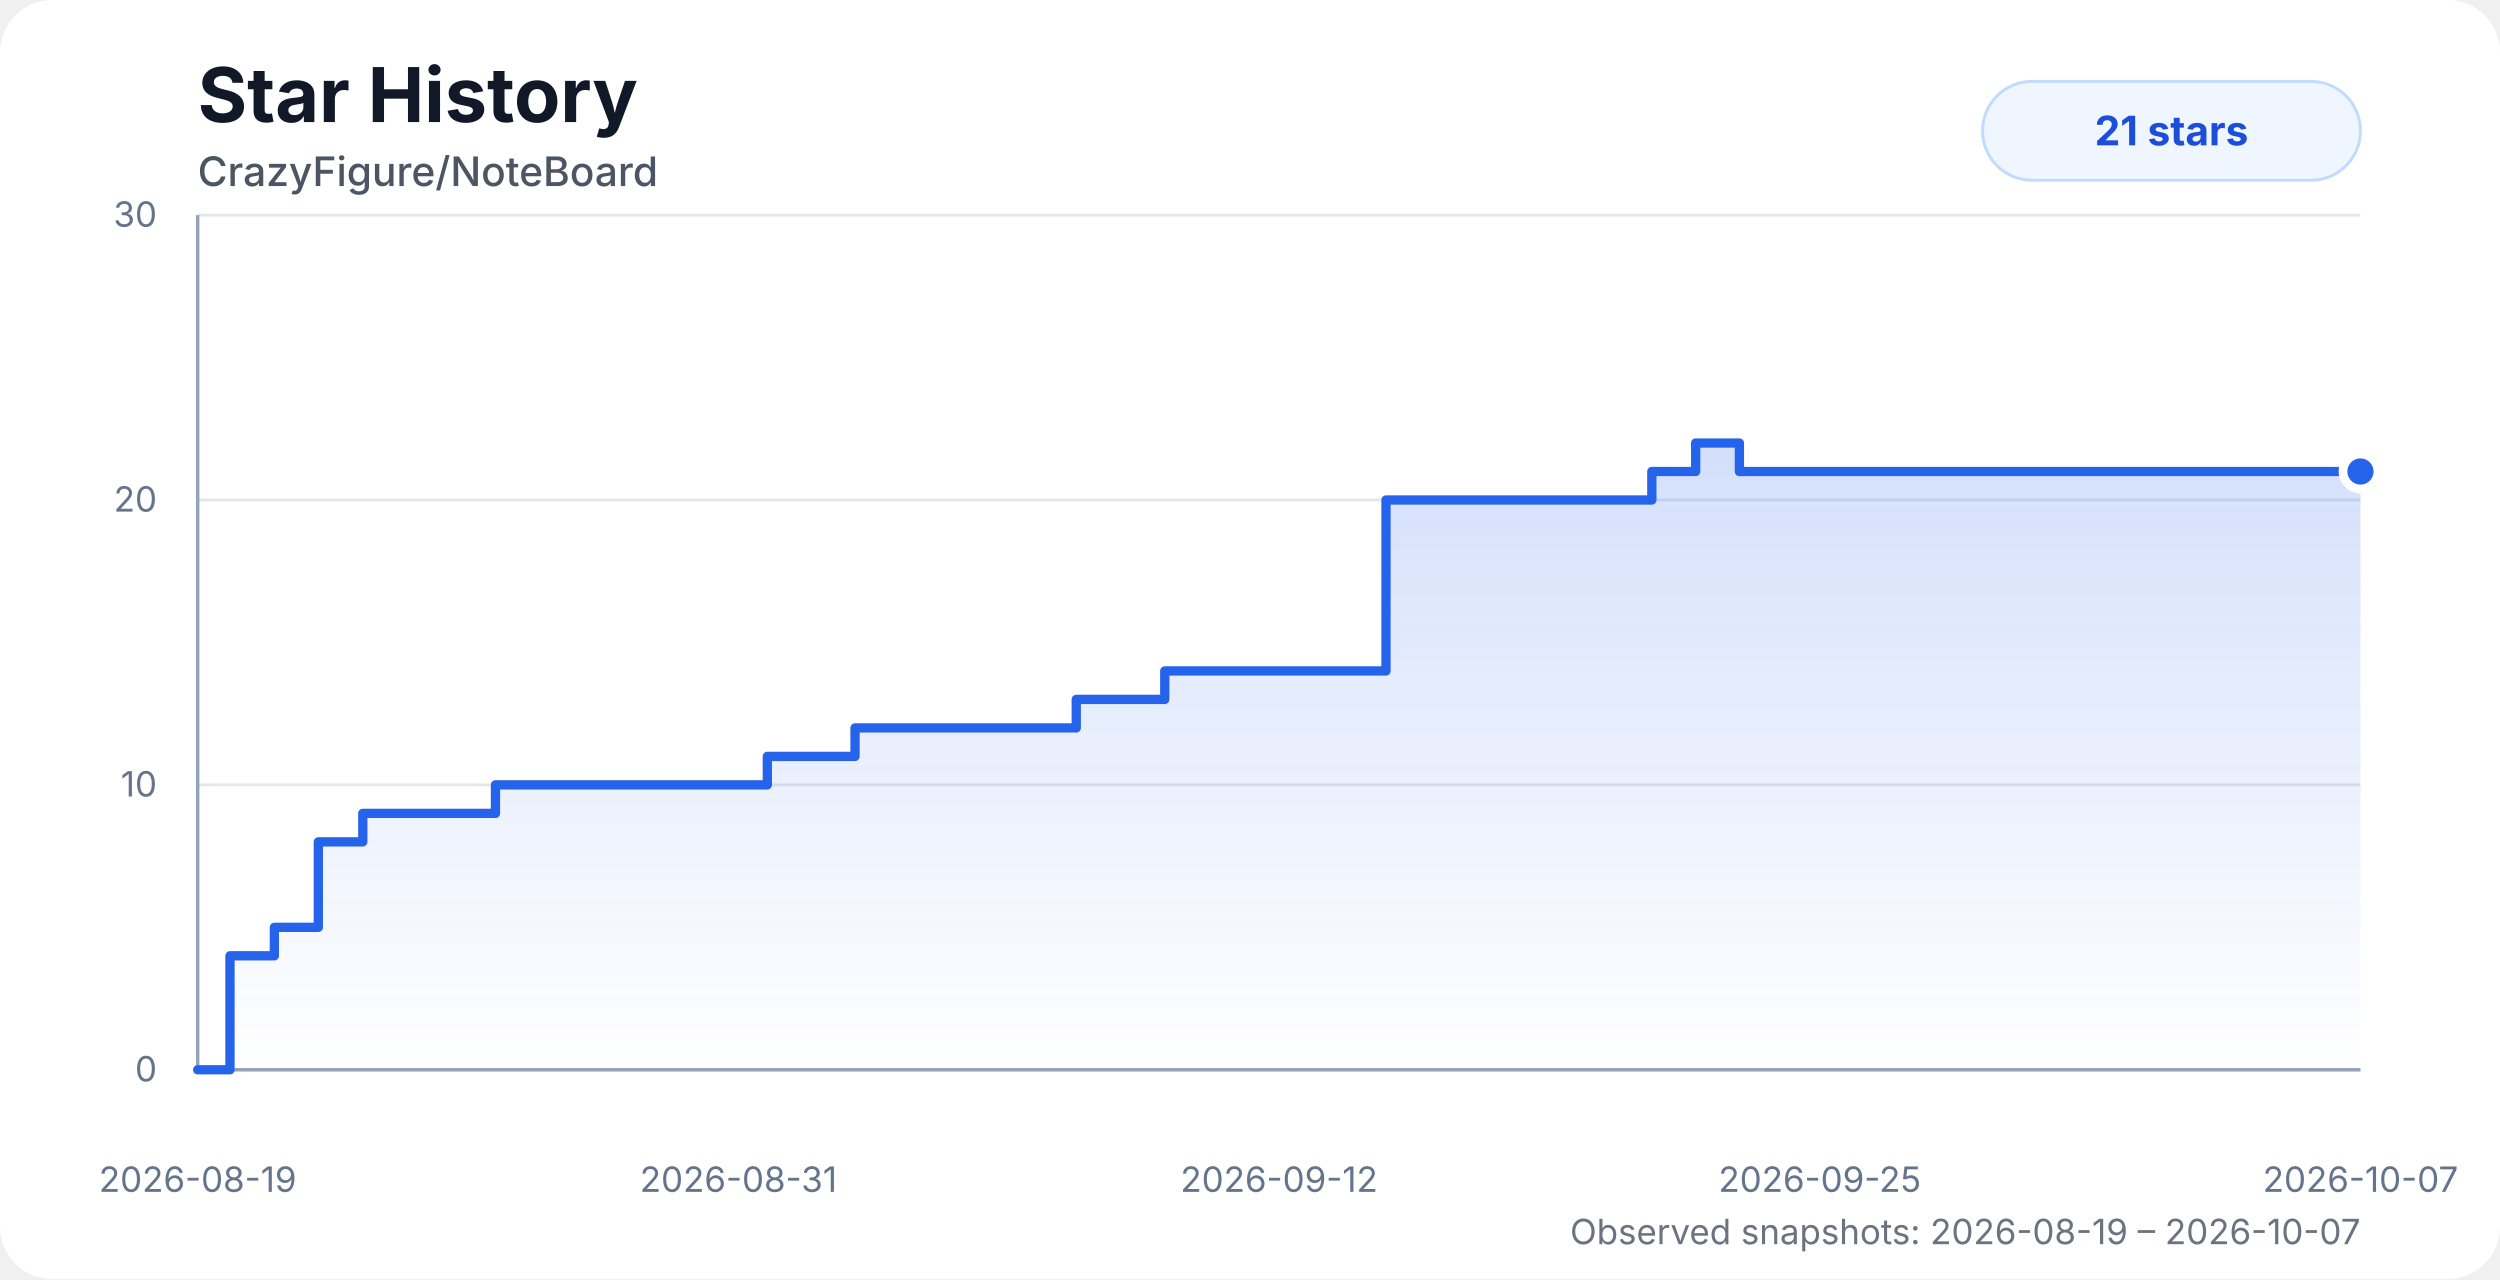
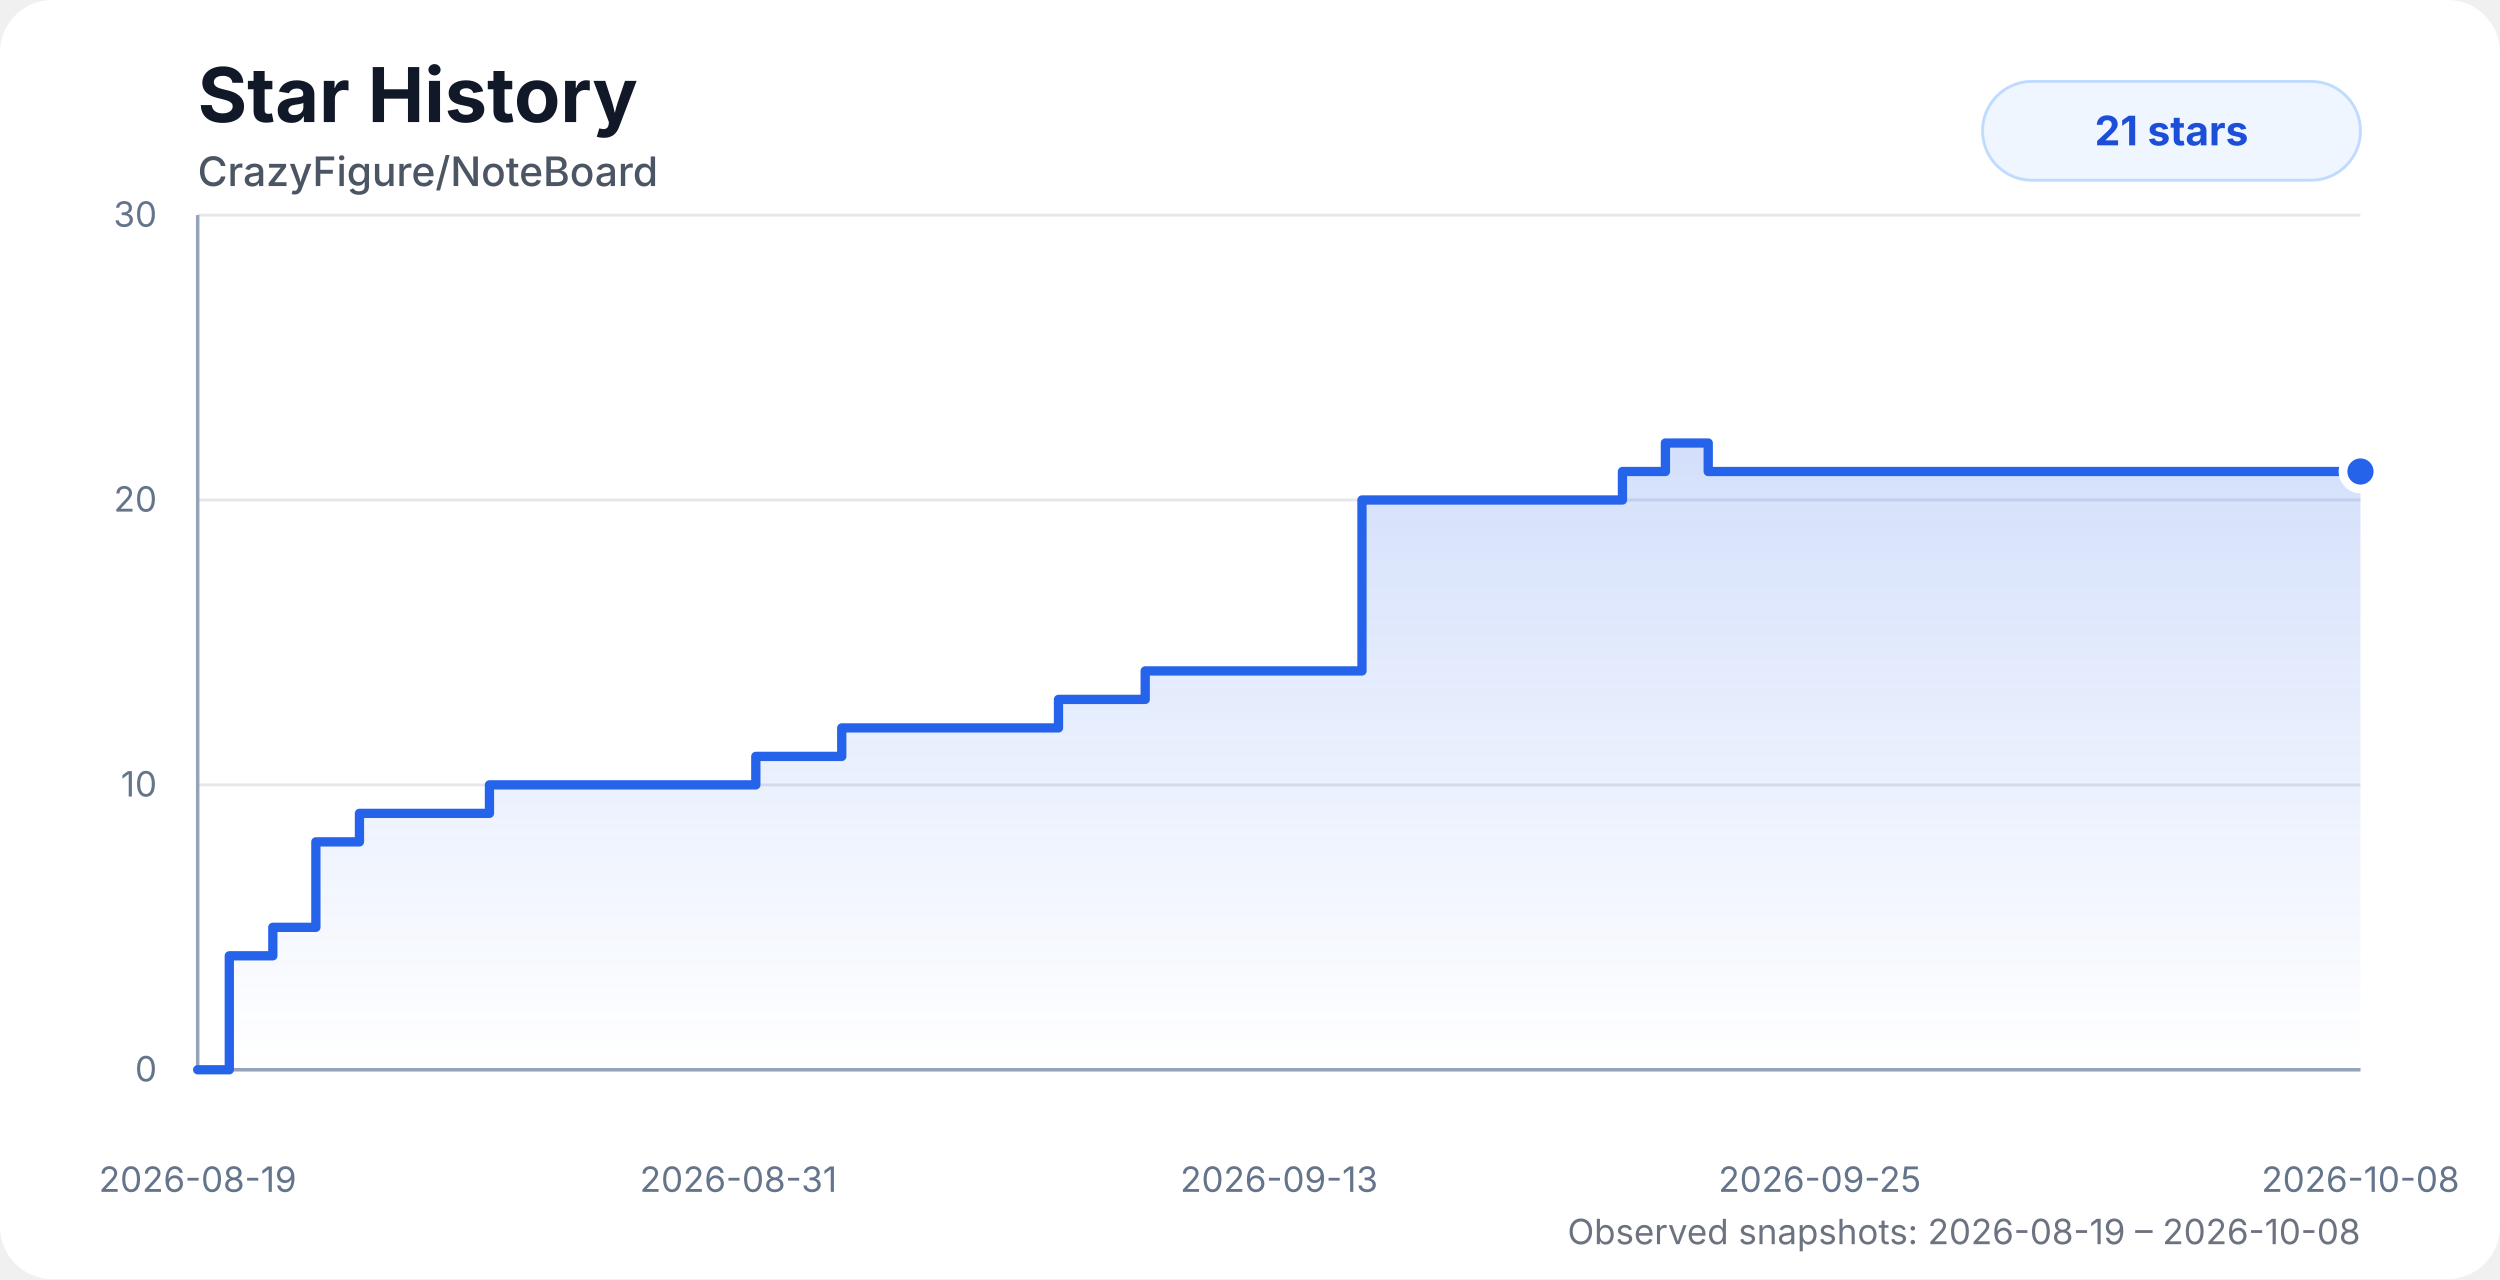
<svg xmlns="http://www.w3.org/2000/svg" width="860" height="440" viewBox="0 0 860 440" role="img" aria-labelledby="title desc">
  <style>
    .chart-bg { fill: #ffffff; }
    .title { fill: #111827; font: 700 26px system-ui, -apple-system, BlinkMacSystemFont, "Segoe UI", sans-serif; }
    .subtitle { fill: #4b5563; font: 500 14px system-ui, -apple-system, BlinkMacSystemFont, "Segoe UI", sans-serif; }
    .axis-label { fill: #64748b; font: 12px system-ui, -apple-system, BlinkMacSystemFont, "Segoe UI", sans-serif; }
    .grid { stroke: #e5e7eb; stroke-width: 1; }
    .axis { stroke: #94a3b8; stroke-width: 1.2; }
    .area { fill: url(#starGradient); opacity: 0.28; }
    .line { fill: none; stroke: #2563eb; stroke-width: 3.2; stroke-linecap: round; stroke-linejoin: round; }
    .dot { fill: #2563eb; stroke: #ffffff; stroke-width: 3; }
    .badge { fill: #eff6ff; stroke: #bfdbfe; }
    .badge-text { fill: #1d4ed8; font: 700 14px system-ui, -apple-system, BlinkMacSystemFont, "Segoe UI", sans-serif; }
    .status { fill: #6b7280; font: 12px system-ui, -apple-system, BlinkMacSystemFont, "Segoe UI", sans-serif; }
    @media (prefers-color-scheme: dark) {
      .chart-bg { fill: #0d1117; }
      .title { fill: #f8fafc; }
      .subtitle { fill: #cbd5e1; }
      .axis-label { fill: #94a3b8; }
      .grid { stroke: #1f2937; }
      .axis { stroke: #475569; }
      .dot { stroke: #0d1117; }
      .badge { fill: #172554; stroke: #1d4ed8; }
      .badge-text { fill: #bfdbfe; }
      .status { fill: #94a3b8; }
    }
  </style>
  <defs>
    <linearGradient id="starGradient" x1="0" x2="0" y1="0" y2="1">
      <stop offset="0%" stop-color="#2563eb" stop-opacity="0.72" />
      <stop offset="100%" stop-color="#2563eb" stop-opacity="0" />
    </linearGradient>
  </defs>
  <rect class="chart-bg" width="860" height="440" rx="18" />
  <text class="title" x="68" y="42">Star History</text>
  <text class="subtitle" x="68" y="64">CrazyFigure/NoteBoard</text>
  <g>
    <line class="grid" x1="68" y1="368" x2="812" y2="368" />
    <line class="grid" x1="68" y1="270" x2="812" y2="270" />
    <line class="grid" x1="68" y1="172" x2="812" y2="172" />
    <line class="grid" x1="68" y1="74" x2="812" y2="74" />
    <line class="axis" x1="68" y1="74" x2="68" y2="368" />
    <line class="axis" x1="68" y1="368" x2="812" y2="368" />
    <text class="axis-label" x="54" y="372" text-anchor="end">0</text>
    <text class="axis-label" x="54" y="274" text-anchor="end">10</text>
    <text class="axis-label" x="54" y="176" text-anchor="end">20</text>
    <text class="axis-label" x="54" y="78" text-anchor="end">30</text>
    <text class="axis-label" x="68" y="410" text-anchor="middle">2026-08-19</text>
    <text class="axis-label" x="254" y="410" text-anchor="middle">2026-08-31</text>
-     <text class="axis-label" x="440" y="410" text-anchor="middle">2026-09-12</text>
+     <text class="axis-label" x="440" y="410" text-anchor="middle">2026-09-13</text>
    <text class="axis-label" x="626" y="410" text-anchor="middle">2026-09-25</text>
-     <text class="axis-label" x="812" y="410" text-anchor="middle">2026-10-07</text>
+     <text class="axis-label" x="812" y="410" text-anchor="middle">2026-10-08</text>
  </g>
-   <path class="area" d="M 68 368 H 68 V 368 H 79.11 V 328.8 H 94.38 V 319 H 109.5 V 289.6 H 124.8 V 279.8 H 140.01 V 279.8 H 155.15 V 279.8 H 170.44 V 270 H 191.06 V 270 H 207.36 V 270 H 219.37 V 270 H 233.88 V 270 H 249.26 V 270 H 263.96 V 260.2 H 278.94 V 260.2 H 294.13 V 250.4 H 309.41 V 250.4 H 324.51 V 250.4 H 339.84 V 250.4 H 355.13 V 250.4 H 370.23 V 240.6 H 385.48 V 240.6 H 400.68 V 230.8 H 415.91 V 230.8 H 430.99 V 230.8 H 446.44 V 230.8 H 461.74 V 230.8 H 476.78 V 172 H 491.96 V 172 H 507.19 V 172 H 522.29 V 172 H 537.49 V 172 H 552.95 V 172 H 568.23 V 162.2 H 583.31 V 152.4 H 598.35 V 162.2 H 613.65 V 162.2 H 628.83 V 162.2 H 644.03 V 162.2 H 659.52 V 162.2 H 674.99 V 162.2 H 690.17 V 162.2 H 705.27 V 162.2 H 720.73 V 162.2 H 735.82 V 162.2 H 750.74 V 162.2 H 766.19 V 162.2 H 781.51 V 162.2 H 797 V 162.2 H 812 V 162.2 L 812 368 L 68 368 Z" />
-   <path class="line" d="M 68 368 H 68 V 368 H 79.11 V 328.8 H 94.38 V 319 H 109.5 V 289.6 H 124.8 V 279.8 H 140.01 V 279.8 H 155.15 V 279.8 H 170.44 V 270 H 191.06 V 270 H 207.36 V 270 H 219.37 V 270 H 233.88 V 270 H 249.26 V 270 H 263.96 V 260.2 H 278.94 V 260.2 H 294.13 V 250.4 H 309.41 V 250.4 H 324.51 V 250.4 H 339.84 V 250.4 H 355.13 V 250.4 H 370.23 V 240.6 H 385.48 V 240.6 H 400.68 V 230.8 H 415.91 V 230.8 H 430.99 V 230.8 H 446.44 V 230.8 H 461.74 V 230.8 H 476.78 V 172 H 491.96 V 172 H 507.19 V 172 H 522.29 V 172 H 537.49 V 172 H 552.95 V 172 H 568.23 V 162.2 H 583.31 V 152.4 H 598.35 V 162.2 H 613.65 V 162.2 H 628.83 V 162.2 H 644.03 V 162.2 H 659.52 V 162.2 H 674.99 V 162.2 H 690.17 V 162.2 H 705.27 V 162.2 H 720.73 V 162.2 H 735.82 V 162.2 H 750.74 V 162.2 H 766.19 V 162.2 H 781.51 V 162.2 H 797 V 162.2 H 812 V 162.2" />
+   <path class="area" d="M 68 368 H 68 V 368 H 78.88 V 328.8 H 93.85 V 319 H 108.66 V 289.6 H 123.65 V 279.8 H 138.55 V 279.8 H 153.39 V 279.8 H 168.37 V 270 H 188.57 V 270 H 204.55 V 270 H 216.31 V 270 H 230.53 V 270 H 245.59 V 270 H 260 V 260.2 H 274.68 V 260.2 H 289.56 V 250.4 H 304.53 V 250.4 H 319.33 V 250.4 H 334.35 V 250.4 H 349.33 V 250.4 H 364.12 V 240.6 H 379.06 V 240.6 H 393.95 V 230.8 H 408.87 V 230.8 H 423.65 V 230.8 H 438.79 V 230.8 H 453.78 V 230.8 H 468.52 V 172 H 483.39 V 172 H 498.32 V 172 H 513.11 V 172 H 528 V 172 H 543.15 V 172 H 558.12 V 162.2 H 572.9 V 152.4 H 587.63 V 162.2 H 602.63 V 162.2 H 617.49 V 162.2 H 632.39 V 162.2 H 647.57 V 162.2 H 662.72 V 162.2 H 677.6 V 162.2 H 692.39 V 162.2 H 707.54 V 162.2 H 722.32 V 162.2 H 736.95 V 162.2 H 752.08 V 162.2 H 767.09 V 162.2 H 782.27 V 162.2 H 796.96 V 162.2 H 812 V 162.2 L 812 368 L 68 368 Z" />
+   <path class="line" d="M 68 368 H 68 V 368 H 78.88 V 328.8 H 93.85 V 319 H 108.66 V 289.6 H 123.65 V 279.8 H 138.55 V 279.8 H 153.39 V 279.8 H 168.37 V 270 H 188.57 V 270 H 204.55 V 270 H 216.31 V 270 H 230.53 V 270 H 245.59 V 270 H 260 V 260.2 H 274.68 V 260.2 H 289.56 V 250.4 H 304.53 V 250.4 H 319.33 V 250.4 H 334.35 V 250.4 H 349.33 V 250.4 H 364.12 V 240.6 H 379.06 V 240.6 H 393.95 V 230.8 H 408.87 V 230.8 H 423.65 V 230.8 H 438.79 V 230.8 H 453.78 V 230.8 H 468.52 V 172 H 483.39 V 172 H 498.32 V 172 H 513.11 V 172 H 528 V 172 H 543.15 V 172 H 558.12 V 162.2 H 572.9 V 152.4 H 587.63 V 162.2 H 602.63 V 162.2 H 617.49 V 162.2 H 632.39 V 162.2 H 647.57 V 162.2 H 662.72 V 162.2 H 677.6 V 162.2 H 692.39 V 162.2 H 707.54 V 162.2 H 722.32 V 162.2 H 736.95 V 162.2 H 752.08 V 162.2 H 767.09 V 162.2 H 782.27 V 162.2 H 796.96 V 162.2 H 812 V 162.2" />
  <circle class="dot" cx="812" cy="162.2" r="6" />
  <rect class="badge" x="682" y="28" width="130" height="34" rx="17" />
  <text class="badge-text" x="747" y="50" text-anchor="middle">21 stars</text>
-   <text class="status" x="812" y="428" text-anchor="end">Observed snapshots: 2026-08-19 – 2026-10-07</text>
+   <text class="status" x="812" y="428" text-anchor="end">Observed snapshots: 2026-08-19 – 2026-10-08</text>
</svg>
